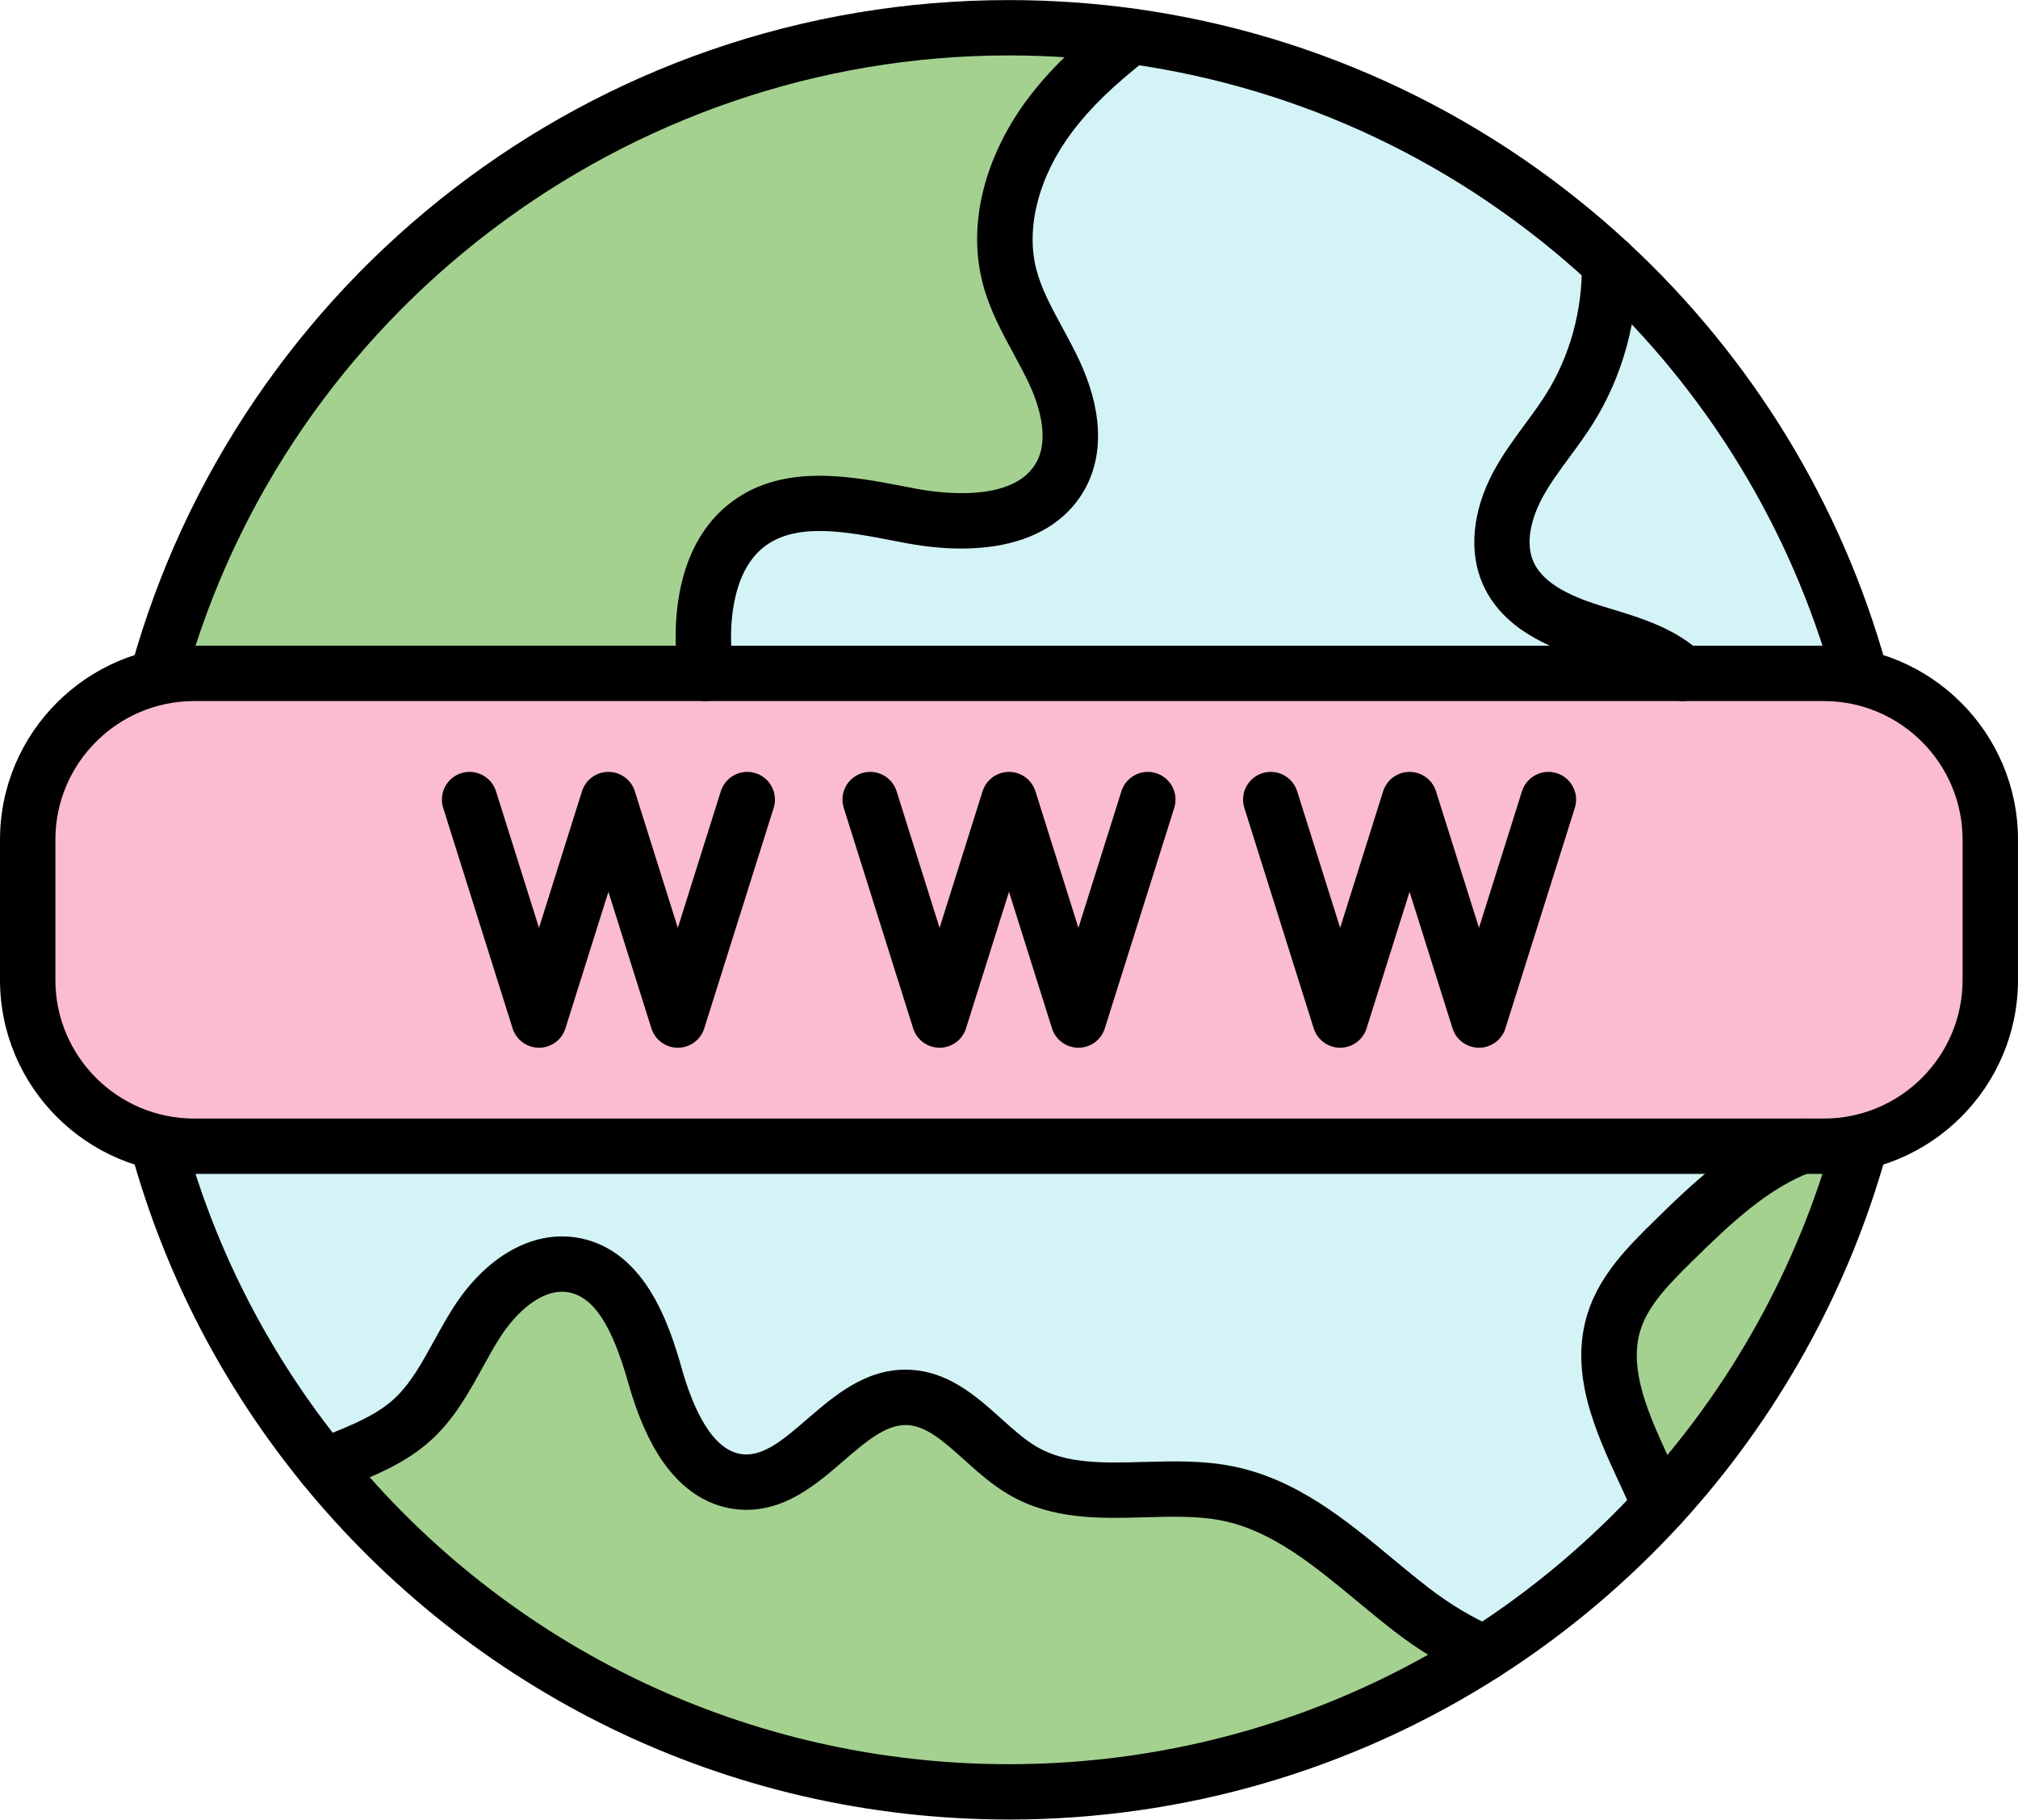
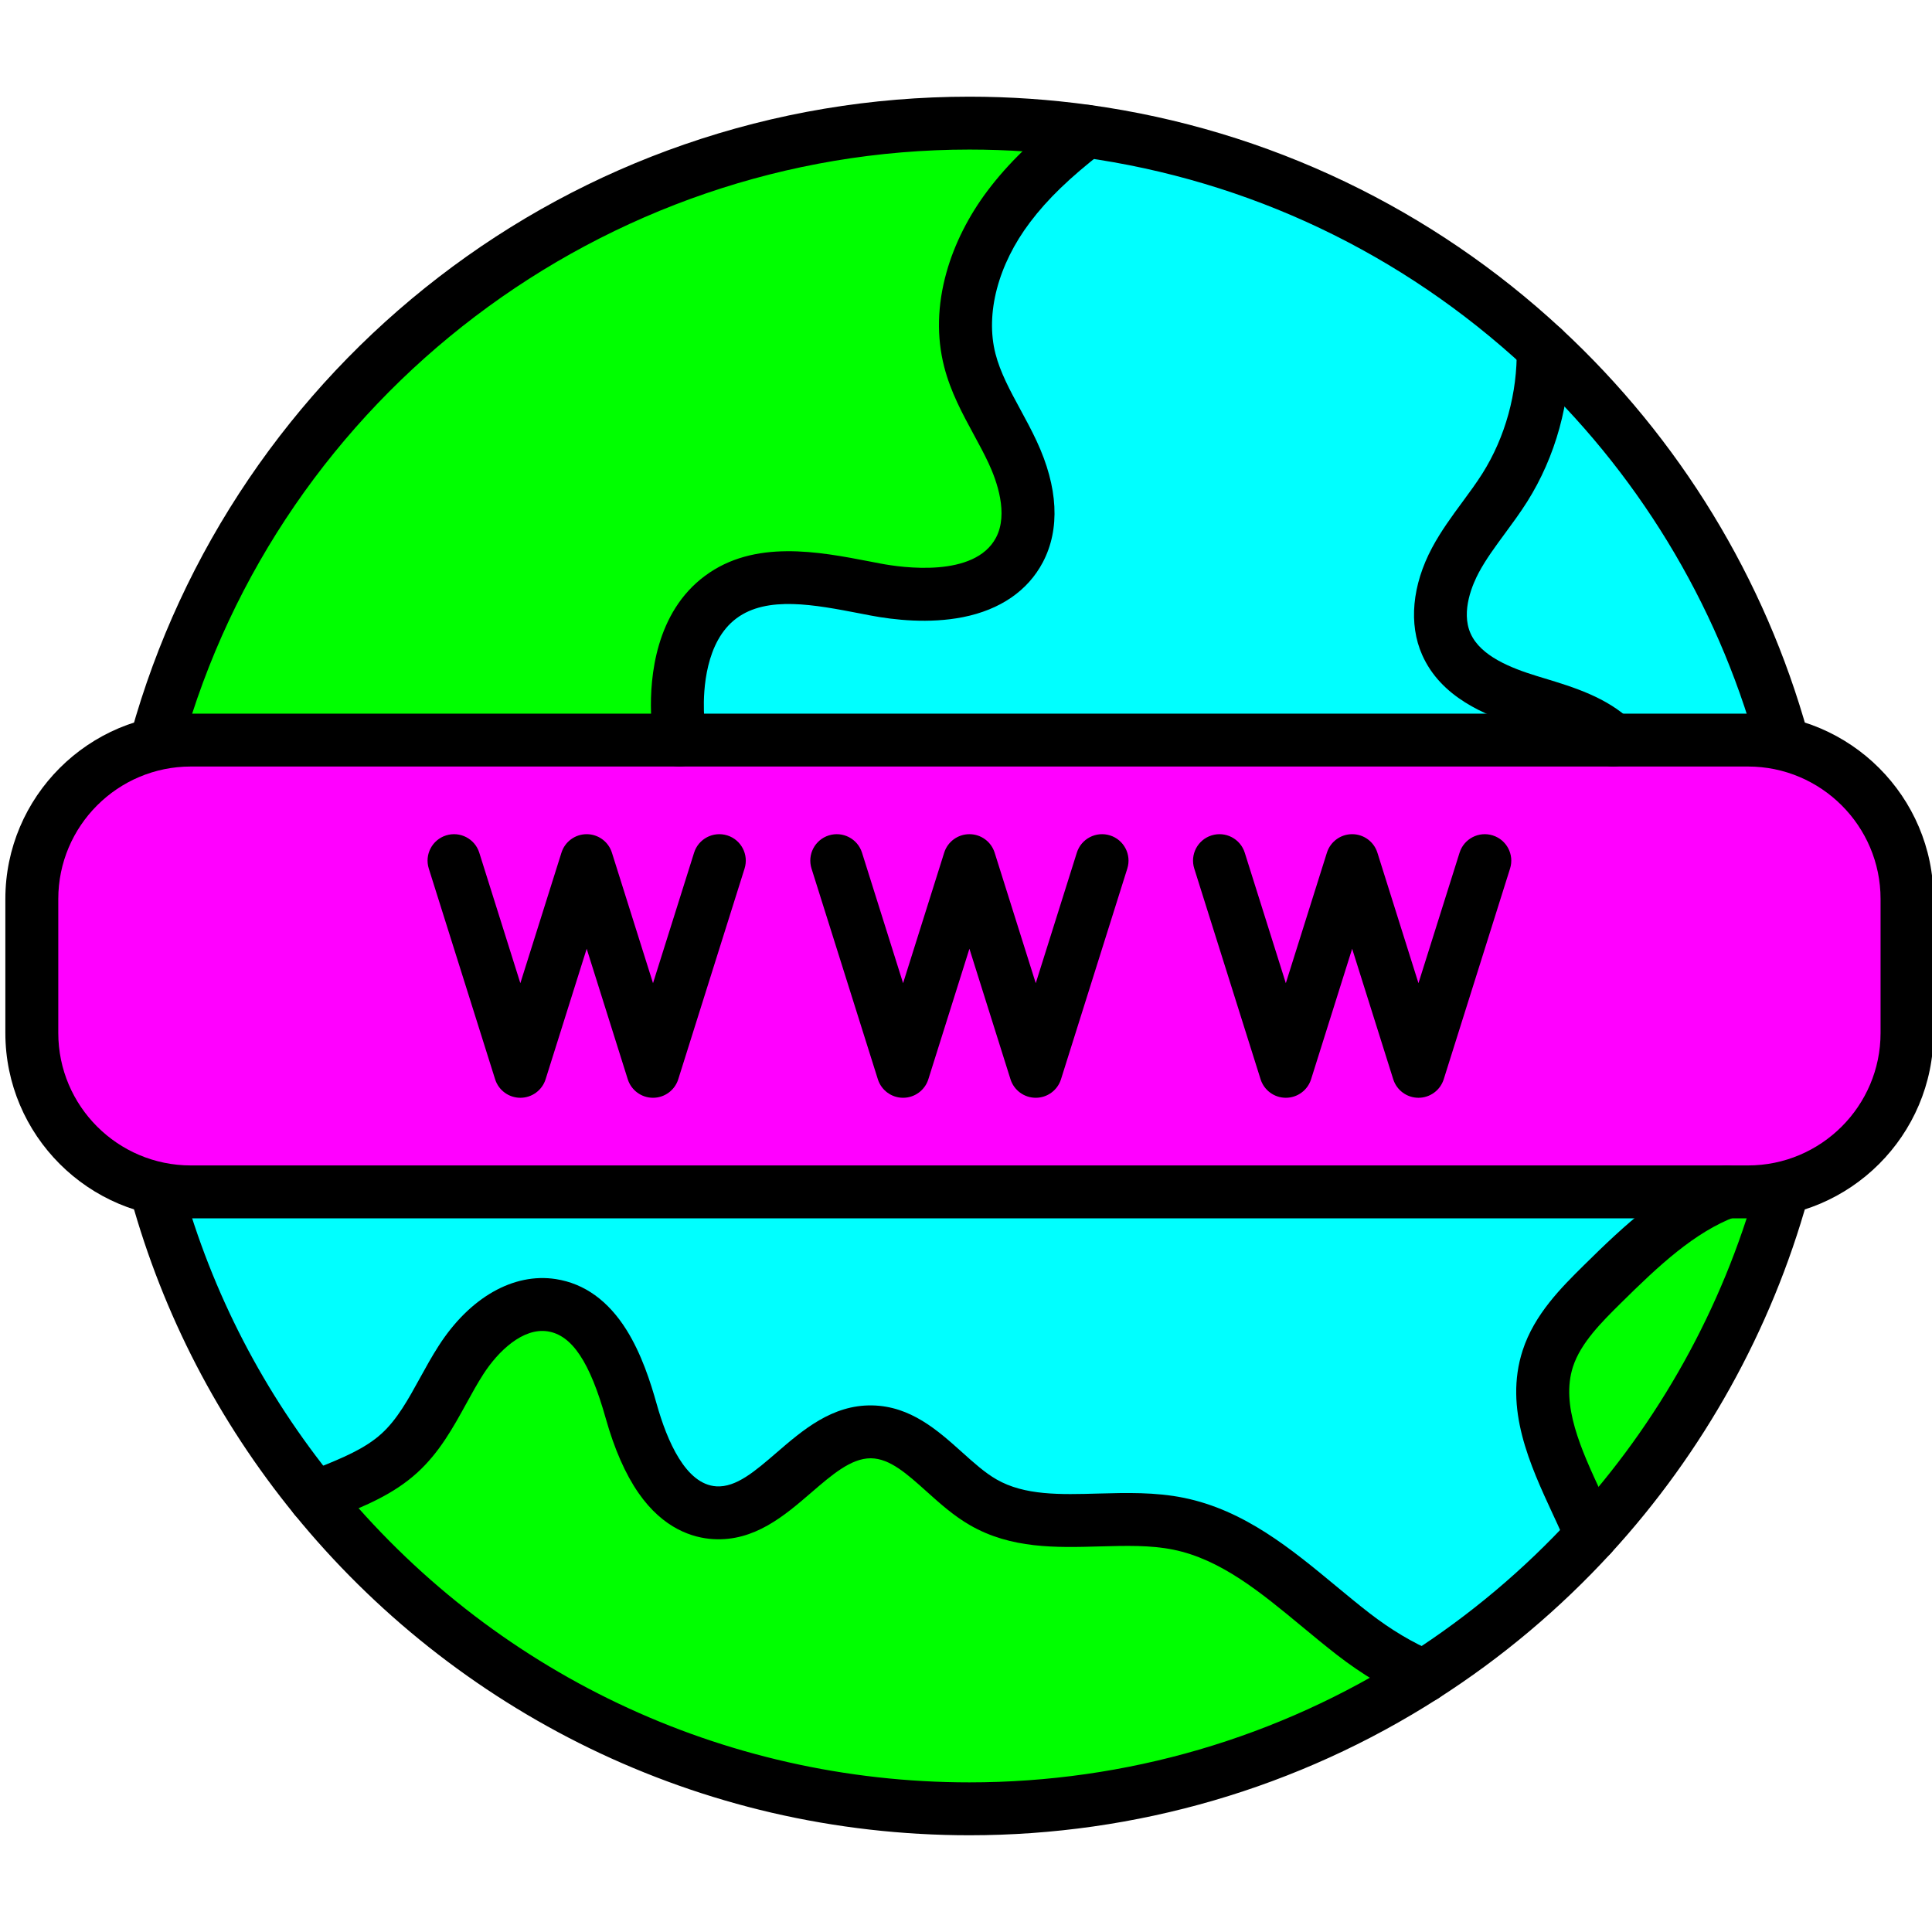
- <svg xmlns="http://www.w3.org/2000/svg" zoomAndPan="magnify" preserveAspectRatio="xMidYMid meet" version="1.0" viewBox="42.41 56.55 290.25 261.73">
+ <svg xmlns="http://www.w3.org/2000/svg" width="500" zoomAndPan="magnify" viewBox="0 0 375 375" height="500" preserveAspectRatio="xMidYMid meet" version="1.0">
  <defs>
-     <clipPath id="a413c2d8a2">
-       <path d="M 61 217.316 L 314 217.316 L 314 318.289 L 61 318.289 Z M 61 217.316 " clip-rule="nonzero" />
+     <clipPath id="dd8c13b2f9">
+       <path d="M 25.012 226.031 L 351.316 226.031 L 351.316 356.223 L 25.012 356.223 Z M 25.012 226.031 " clip-rule="nonzero" />
    </clipPath>
-     <clipPath id="4b459033ea">
-       <path d="M 61 56.555 L 314 56.555 L 314 158 L 61 158 Z M 61 56.555 " clip-rule="nonzero" />
+     <clipPath id="f17c3d40d7">
+       <path d="M 25 18.75 L 352 18.75 L 352 149 L 25 149 Z M 25 18.75 " clip-rule="nonzero" />
    </clipPath>
-     <clipPath id="15ee807486">
-       <path d="M 42.41 149 L 332.66 149 L 332.66 226 L 42.41 226 Z M 42.41 149 " clip-rule="nonzero" />
+     <clipPath id="26a9cb3a02">
+       <path d="M 1.039 138 L 375 138 L 375 237 L 1.039 237 Z M 1.039 138 " clip-rule="nonzero" />
    </clipPath>
  </defs>
-   <path fill="#fbbccf" d="M 143.902 153.418 L 304.73 153.418 C 306.551 153.418 308.324 153.621 310.027 154.008 C 320.703 156.414 328.676 165.949 328.676 177.344 L 328.676 197.508 C 328.676 208.898 320.715 218.426 310.051 220.844 C 308.34 221.23 306.559 221.434 304.73 221.434 L 70.336 221.434 C 68.508 221.434 66.723 221.23 65.012 220.844 C 54.352 218.422 46.395 208.895 46.395 197.508 L 46.395 177.344 C 46.395 165.949 54.359 156.418 65.035 154.008 C 66.742 153.621 68.516 153.418 70.336 153.418 L 143.902 153.418 " fill-opacity="1" fill-rule="nonzero" />
-   <path fill="#d4f3f6" d="M 284.445 153.418 L 143.902 153.418 C 143.766 152.055 143.625 150.453 143.586 149.133 C 143.391 142.742 144.961 135.699 150.102 131.891 C 156.551 127.102 165.531 129.266 173.422 130.758 C 181.312 132.258 191.305 131.906 195.059 124.805 C 197.438 120.293 196.199 114.707 194.039 110.078 C 191.883 105.453 188.855 101.176 187.594 96.23 C 185.551 88.246 188.512 79.645 193.477 73.07 C 196.656 68.863 200.984 65.035 205.172 61.758 C 231.535 65.422 255.309 77.168 273.906 94.418 C 290.875 110.16 303.527 130.484 309.898 153.418 C 309.898 153.418 309.961 153.684 310.027 154.008 C 308.324 153.621 306.551 153.418 304.73 153.418 L 284.445 153.418 " fill-opacity="1" fill-rule="nonzero" />
-   <path fill="#a4d18f" d="M 310.051 220.844 C 309.969 221.168 309.898 221.434 309.898 221.434 C 304.477 240.953 294.504 258.578 281.195 273.098 C 280.734 272.047 280.133 270.809 279.68 269.812 C 276.277 262.406 272.094 254.289 274.598 246.539 C 276.035 242.105 279.461 238.648 282.777 235.367 C 288.27 229.934 294.449 224.191 301.516 221.434 L 304.73 221.434 C 306.559 221.434 308.34 221.23 310.051 220.844 " fill-opacity="1" fill-rule="nonzero" />
-   <path fill="#d4f3f6" d="M 70.336 221.434 L 301.516 221.434 C 294.449 224.191 288.27 229.934 282.777 235.367 C 279.461 238.648 276.035 242.105 274.598 246.539 C 272.094 254.289 276.277 262.406 279.68 269.812 C 280.133 270.809 280.734 272.047 281.195 273.098 C 281.18 273.113 281.168 273.133 281.152 273.148 C 273.719 281.25 265.25 288.379 255.949 294.336 C 255.926 294.352 255.902 294.363 255.879 294.379 C 252.168 292.789 248.406 290.398 245.305 287.988 C 237.031 281.574 229.285 273.492 219.027 271.398 C 209.262 269.402 198.254 273.148 189.621 268.172 C 183.766 264.797 179.562 257.672 172.809 257.562 C 163.715 257.41 158.281 270.277 149.207 269.738 C 142.156 269.312 138.543 261.266 136.629 254.473 C 134.719 247.684 131.641 239.578 124.66 238.496 C 119.094 237.633 114.047 242.004 111 246.742 C 107.953 251.477 105.891 256.984 101.719 260.773 C 98.273 263.906 93.324 265.598 88.941 267.387 C 78.09 254.047 69.898 238.461 65.172 221.434 C 65.172 221.434 65.113 221.223 65.012 220.844 C 66.723 221.23 68.508 221.434 70.336 221.434 " fill-opacity="1" fill-rule="nonzero" />
-   <path fill="#a4d18f" d="M 245.305 287.988 C 248.406 290.398 252.168 292.789 255.879 294.379 C 236.148 306.992 212.695 314.309 187.535 314.309 C 147.777 314.309 112.281 296.051 89 267.465 C 88.98 267.438 88.957 267.414 88.941 267.387 C 93.324 265.598 98.273 263.906 101.719 260.773 C 105.891 256.984 107.953 251.477 111 246.742 C 114.047 242.004 119.094 237.633 124.66 238.496 C 131.641 239.578 134.719 247.684 136.629 254.473 C 138.543 261.266 142.156 269.312 149.207 269.738 C 158.281 270.277 163.715 257.41 172.809 257.562 C 179.562 257.672 183.766 264.797 189.621 268.172 C 198.254 273.148 209.262 269.402 219.027 271.398 C 229.285 273.492 237.031 281.574 245.305 287.988 " fill-opacity="1" fill-rule="nonzero" />
-   <path fill="#a4d18f" d="M 205.133 61.754 C 205.145 61.754 205.16 61.758 205.172 61.758 C 200.984 65.035 196.656 68.863 193.477 73.07 C 188.512 79.645 185.551 88.246 187.594 96.23 C 188.855 101.176 191.883 105.453 194.039 110.078 C 196.199 114.707 197.438 120.293 195.059 124.805 C 191.305 131.906 181.312 132.258 173.422 130.758 C 165.531 129.266 156.551 127.102 150.102 131.891 C 144.961 135.699 143.391 142.742 143.586 149.133 C 143.625 150.453 143.766 152.055 143.902 153.418 L 70.336 153.418 C 68.516 153.418 66.742 153.621 65.035 154.008 C 65.117 153.645 65.172 153.418 65.172 153.418 C 80.047 99.855 129.195 60.543 187.535 60.543 C 193.504 60.543 199.379 60.957 205.133 61.754 " fill-opacity="1" fill-rule="nonzero" />
-   <path fill="#000000" d="M 143.883 157.398 C 141.859 157.398 140.129 155.871 139.922 153.816 C 139.746 152.078 139.648 150.629 139.605 149.254 C 139.441 143.941 140.281 134.211 147.727 128.691 C 155.156 123.176 164.832 125.047 172.605 126.547 C 173.129 126.648 173.648 126.746 174.16 126.848 C 177.426 127.469 188.324 129.016 191.535 122.945 C 193.434 119.352 191.656 114.395 190.43 111.762 C 189.762 110.332 189 108.93 188.195 107.441 C 186.477 104.273 184.699 100.996 183.73 97.215 C 182.586 92.734 182.699 87.969 184.066 83.055 C 185.262 78.766 187.418 74.484 190.301 70.672 C 193.363 66.613 197.184 62.898 202.684 58.629 C 204.422 57.281 206.926 57.598 208.273 59.332 C 209.625 61.07 209.309 63.57 207.57 64.918 C 202.648 68.738 199.285 71.988 196.66 75.469 C 191.855 81.824 189.91 89.215 191.453 95.246 C 192.172 98.07 193.645 100.781 195.199 103.648 C 196.027 105.172 196.883 106.75 197.652 108.398 C 200.895 115.352 201.215 121.668 198.582 126.664 C 196.316 130.945 192.164 133.797 186.57 134.91 C 181.48 135.926 176.207 135.34 172.676 134.668 C 172.152 134.57 171.625 134.469 171.09 134.363 C 164.211 133.035 157.09 131.66 152.477 135.086 C 147.77 138.574 147.477 145.984 147.566 149.012 C 147.605 150.195 147.695 151.469 147.852 153.02 C 148.07 155.207 146.473 157.16 144.285 157.379 C 144.148 157.395 144.016 157.398 143.883 157.398 " fill-opacity="1" fill-rule="nonzero" />
-   <path fill="#000000" d="M 284.445 157.398 C 283.457 157.398 282.469 157.035 281.695 156.301 C 279.316 154.031 275.641 152.918 271.746 151.734 C 271.348 151.613 270.945 151.492 270.551 151.367 C 265.113 149.691 258.512 146.949 255.691 140.605 C 253.629 135.969 254.176 130.078 257.191 124.445 C 258.539 121.93 260.176 119.711 261.754 117.566 C 262.832 116.102 263.848 114.723 264.75 113.289 C 268.207 107.812 270.043 101.137 269.918 94.496 C 269.879 92.297 271.629 90.48 273.828 90.441 C 276.035 90.406 277.844 92.152 277.887 94.348 C 278.039 102.523 275.77 110.758 271.492 117.535 C 270.438 119.211 269.285 120.773 268.172 122.285 C 266.691 124.297 265.293 126.191 264.215 128.203 C 263.34 129.832 261.469 133.996 262.977 137.371 C 264.492 140.789 269.074 142.582 272.898 143.762 C 273.285 143.879 273.672 143.996 274.062 144.117 C 278.461 145.453 283.449 146.965 287.195 150.539 C 288.789 152.055 288.848 154.578 287.328 156.168 C 286.547 156.988 285.496 157.398 284.445 157.398 " fill-opacity="1" fill-rule="nonzero" />
-   <g clip-path="url(#a413c2d8a2)">
-     <path fill="#000000" d="M 187.535 318.289 C 177.473 318.289 167.449 317.145 157.734 314.887 C 148.293 312.691 139.078 309.426 130.348 305.188 C 121.777 301.023 113.637 295.902 106.152 289.961 C 98.715 284.059 91.906 277.336 85.91 269.977 C 74.438 255.891 66.168 239.914 61.332 222.5 C 60.746 220.379 61.984 218.188 64.105 217.598 C 66.227 217.012 68.422 218.25 69.012 220.371 C 73.551 236.723 81.316 251.719 92.09 264.949 C 115.578 293.789 150.367 310.328 187.535 310.328 C 211.121 310.328 234.035 303.641 253.801 290.984 C 262.781 285.234 270.996 278.324 278.215 270.457 C 291.289 256.211 300.914 238.891 306.059 220.371 C 306.645 218.25 308.84 217.012 310.961 217.598 C 313.082 218.188 314.324 220.379 313.734 222.5 C 308.258 242.227 298.004 260.668 284.09 275.84 C 276.402 284.215 267.656 291.566 258.098 297.688 C 237.047 311.164 212.648 318.289 187.535 318.289 " fill-opacity="1" fill-rule="nonzero" />
+   <path fill="#ff00ff" d="M 131.902 143.648 L 339.281 143.648 C 341.625 143.648 343.91 143.91 346.105 144.406 C 359.875 147.508 370.152 159.805 370.152 174.496 L 370.152 200.496 C 370.152 215.176 359.887 227.465 346.137 230.578 C 343.934 231.078 341.637 231.344 339.281 231.344 L 37.047 231.344 C 34.691 231.344 32.391 231.078 30.184 230.578 C 16.438 227.461 6.176 215.176 6.176 200.496 L 6.176 174.496 C 6.176 159.805 16.449 147.512 30.215 144.406 C 32.414 143.91 34.699 143.648 37.047 143.648 L 131.902 143.648 " fill-opacity="1" fill-rule="nonzero" />
+   <path fill="#00ffff" d="M 313.121 143.648 L 131.902 143.648 C 131.73 141.891 131.551 139.824 131.496 138.121 C 131.246 129.883 133.27 120.797 139.898 115.887 C 148.211 109.715 159.793 112.504 169.965 114.43 C 180.145 116.363 193.023 115.91 197.863 106.754 C 200.934 100.934 199.336 93.734 196.551 87.77 C 193.77 81.805 189.867 76.289 188.238 69.91 C 185.605 59.617 189.422 48.527 195.828 40.051 C 199.926 34.629 205.504 29.691 210.906 25.465 C 244.898 30.188 275.555 45.336 299.531 67.578 C 321.41 87.871 337.727 114.078 345.938 143.648 C 345.938 143.648 346.023 143.988 346.105 144.406 C 343.91 143.91 341.625 143.648 339.281 143.648 L 313.121 143.648 " fill-opacity="1" fill-rule="nonzero" />
+   <path fill="#00ff00" d="M 346.137 230.578 C 346.031 231 345.938 231.344 345.938 231.344 C 338.949 256.508 326.094 279.234 308.93 297.957 C 308.336 296.598 307.562 295 306.973 293.715 C 302.59 284.172 297.195 273.707 300.426 263.711 C 302.277 257.992 306.695 253.535 310.969 249.309 C 318.055 242.301 326.023 234.895 335.133 231.344 L 339.281 231.344 C 341.637 231.344 343.934 231.078 346.137 230.578 " fill-opacity="1" fill-rule="nonzero" />
+   <path fill="#00ffff" d="M 37.047 231.344 L 335.133 231.344 C 326.023 234.895 318.055 242.301 310.969 249.309 C 306.695 253.535 302.277 257.992 300.426 263.711 C 297.195 273.707 302.59 284.172 306.973 293.715 C 307.562 295 308.336 296.598 308.93 297.957 C 308.914 297.977 308.895 298 308.875 298.02 C 299.293 308.465 288.371 317.66 276.379 325.336 C 276.352 325.355 276.316 325.375 276.289 325.395 C 271.504 323.34 266.652 320.262 262.652 317.156 C 251.984 308.883 241.996 298.465 228.773 295.762 C 216.18 293.191 201.988 298.02 190.855 291.602 C 183.305 287.254 177.887 278.066 169.176 277.922 C 157.453 277.73 150.449 294.316 138.746 293.621 C 129.656 293.074 124.996 282.699 122.527 273.941 C 120.066 265.188 116.094 254.738 107.094 253.34 C 99.918 252.23 93.41 257.863 89.48 263.973 C 85.551 270.078 82.891 277.18 77.516 282.062 C 73.07 286.102 66.688 288.281 61.035 290.594 C 47.047 273.391 36.48 253.293 30.391 231.344 C 30.391 231.344 30.312 231.066 30.184 230.578 C 32.391 231.078 34.691 231.344 37.047 231.344 " fill-opacity="1" fill-rule="nonzero" />
+   <path fill="#00ff00" d="M 262.652 317.156 C 266.652 320.262 271.504 323.34 276.289 325.395 C 250.848 341.66 220.609 351.09 188.164 351.09 C 136.898 351.09 91.133 327.547 61.113 290.691 C 61.086 290.66 61.059 290.625 61.035 290.594 C 66.688 288.281 73.07 286.102 77.516 282.062 C 82.891 277.18 85.551 270.078 89.48 263.973 C 93.41 257.863 99.918 252.23 107.094 253.34 C 116.094 254.738 120.066 265.188 122.527 273.941 C 124.996 282.699 129.656 293.074 138.746 293.621 C 150.449 294.316 157.453 277.73 169.176 277.922 C 177.887 278.066 183.305 287.254 190.855 291.602 C 201.988 298.02 216.18 293.191 228.773 295.762 C 241.996 298.465 251.984 308.883 262.652 317.156 " fill-opacity="1" fill-rule="nonzero" />
+   <path fill="#00ff00" d="M 210.855 25.461 C 210.871 25.461 210.891 25.465 210.906 25.465 C 205.504 29.691 199.926 34.629 195.828 40.051 C 189.422 48.527 185.605 59.617 188.238 69.91 C 189.867 76.289 193.77 81.805 196.551 87.77 C 199.336 93.734 200.934 100.934 197.863 106.754 C 193.023 115.91 180.145 116.363 169.965 114.43 C 159.793 112.504 148.211 109.715 139.898 115.887 C 133.27 120.797 131.246 129.883 131.496 138.121 C 131.551 139.824 131.73 141.891 131.902 143.648 L 37.047 143.648 C 34.699 143.648 32.414 143.91 30.215 144.406 C 30.32 143.941 30.391 143.648 30.391 143.648 C 49.57 74.586 112.941 23.898 188.164 23.898 C 195.859 23.898 203.438 24.434 210.855 25.461 " fill-opacity="1" fill-rule="nonzero" />
+   <path fill="#000000" d="M 131.879 148.781 C 129.273 148.781 127.039 146.809 126.773 144.16 C 126.547 141.918 126.418 140.051 126.363 138.277 C 126.152 131.43 127.238 118.883 136.84 111.77 C 146.418 104.656 158.891 107.066 168.914 109 C 169.59 109.129 170.258 109.258 170.922 109.387 C 175.133 110.188 189.184 112.184 193.324 104.355 C 195.77 99.719 193.48 93.332 191.895 89.938 C 191.039 88.094 190.055 86.285 189.016 84.367 C 186.801 80.281 184.508 76.055 183.262 71.18 C 181.781 65.402 181.93 59.262 183.695 52.922 C 185.234 47.395 188.012 41.875 191.73 36.957 C 195.684 31.723 200.605 26.934 207.699 21.43 C 209.938 19.691 213.168 20.098 214.906 22.34 C 216.645 24.578 216.238 27.801 214 29.539 C 207.652 34.465 203.312 38.656 199.93 43.145 C 193.734 51.336 191.227 60.867 193.215 68.641 C 194.145 72.281 196.039 75.777 198.047 79.477 C 199.113 81.441 200.219 83.477 201.207 85.602 C 205.391 94.566 205.805 102.711 202.406 109.148 C 199.488 114.672 194.133 118.348 186.922 119.785 C 180.355 121.09 173.555 120.336 169.008 119.473 C 168.332 119.344 167.648 119.211 166.961 119.078 C 158.09 117.367 148.91 115.594 142.961 120.008 C 136.891 124.508 136.512 134.062 136.629 137.965 C 136.68 139.488 136.793 141.133 136.996 143.137 C 137.277 145.957 135.219 148.473 132.398 148.754 C 132.223 148.773 132.051 148.781 131.879 148.781 " fill-opacity="1" fill-rule="nonzero" />
+   <path fill="#000000" d="M 313.121 148.781 C 311.848 148.781 310.57 148.309 309.574 147.359 C 306.512 144.438 301.77 143 296.746 141.477 C 296.23 141.316 295.715 141.16 295.203 141.004 C 288.195 138.84 279.684 135.309 276.047 127.125 C 273.387 121.148 274.09 113.555 277.98 106.289 C 279.719 103.047 281.828 100.188 283.863 97.422 C 285.254 95.531 286.566 93.754 287.73 91.91 C 292.188 84.844 294.551 76.238 294.391 67.676 C 294.34 64.844 296.598 62.5 299.434 62.449 C 302.277 62.402 304.613 64.652 304.664 67.484 C 304.859 78.027 301.934 88.645 296.422 97.383 C 295.059 99.539 293.574 101.555 292.137 103.508 C 290.23 106.098 288.426 108.543 287.035 111.137 C 285.91 113.238 283.496 118.605 285.438 122.957 C 287.395 127.363 293.305 129.672 298.234 131.195 C 298.73 131.348 299.23 131.5 299.734 131.652 C 305.406 133.375 311.836 135.328 316.668 139.934 C 318.719 141.891 318.797 145.141 316.836 147.191 C 315.828 148.246 314.477 148.781 313.121 148.781 " fill-opacity="1" fill-rule="nonzero" />
+   <g clip-path="url(#dd8c13b2f9)">
+     <path fill="#000000" d="M 188.164 356.223 C 175.191 356.223 162.266 354.746 149.742 351.836 C 137.562 349.004 125.684 344.793 114.426 339.328 C 103.375 333.961 92.879 327.355 83.227 319.695 C 73.641 312.09 64.859 303.418 57.133 293.93 C 42.336 275.766 31.676 255.172 25.438 232.715 C 24.68 229.984 26.281 227.156 29.016 226.398 C 31.75 225.637 34.578 227.238 35.34 229.969 C 41.191 251.051 51.207 270.391 65.098 287.449 C 95.387 324.633 140.238 345.957 188.164 345.957 C 218.578 345.957 248.121 337.332 273.605 321.016 C 285.188 313.602 295.777 304.695 305.09 294.551 C 321.945 276.18 334.359 253.852 340.988 229.969 C 341.746 227.238 344.578 225.641 347.312 226.398 C 350.047 227.156 351.648 229.984 350.891 232.715 C 343.824 258.148 330.605 281.93 312.66 301.488 C 302.75 312.285 291.477 321.766 279.148 329.66 C 252.008 347.039 220.543 356.223 188.164 356.223 " fill-opacity="1" fill-rule="nonzero" />
  </g>
-   <g clip-path="url(#4b459033ea)">
-     <path fill="#000000" d="M 65.172 157.402 C 64.82 157.402 64.461 157.355 64.105 157.254 C 61.984 156.668 60.746 154.473 61.332 152.355 C 65.121 138.715 71.086 125.836 79.066 114.078 C 86.922 102.5 96.527 92.293 107.621 83.742 C 118.832 75.102 131.27 68.379 144.59 63.762 C 158.367 58.984 172.816 56.562 187.535 56.562 C 193.598 56.562 199.703 56.98 205.68 57.809 C 219.051 59.664 232 63.562 244.16 69.398 C 256.02 75.086 266.938 82.527 276.617 91.5 C 294.434 108.031 307.27 129.074 313.734 152.355 C 314.324 154.473 313.082 156.668 310.961 157.254 C 308.84 157.844 306.645 156.602 306.059 154.484 C 299.988 132.625 287.934 112.863 271.195 97.336 C 252.617 80.102 229.582 69.16 204.586 65.695 C 198.969 64.918 193.234 64.523 187.535 64.523 C 132.457 64.523 83.719 101.516 69.012 154.484 C 68.52 156.246 66.918 157.402 65.172 157.402 " fill-opacity="1" fill-rule="nonzero" />
+   <g clip-path="url(#f17c3d40d7)">
+     <path fill="#000000" d="M 30.391 148.781 C 29.938 148.781 29.473 148.723 29.016 148.594 C 26.281 147.836 24.68 145.008 25.438 142.273 C 30.324 124.688 38.016 108.082 48.301 92.922 C 58.434 77.996 70.82 64.836 85.121 53.812 C 99.578 42.672 115.617 34.004 132.789 28.051 C 150.559 21.891 169.188 18.766 188.164 18.766 C 195.984 18.766 203.855 19.309 211.559 20.375 C 228.805 22.766 245.496 27.793 261.176 35.312 C 276.469 42.652 290.551 52.242 303.027 63.816 C 326 85.129 342.555 112.258 350.891 142.273 C 351.648 145.008 350.047 147.836 347.312 148.594 C 344.578 149.352 341.746 147.754 340.988 145.02 C 333.164 116.836 317.617 91.355 296.035 71.34 C 272.082 49.117 242.379 35.008 210.148 30.543 C 202.91 29.539 195.512 29.031 188.164 29.031 C 117.148 29.031 54.305 76.727 35.34 145.02 C 34.707 147.293 32.641 148.781 30.391 148.781 " fill-opacity="1" fill-rule="nonzero" />
  </g>
-   <path fill="#000000" d="M 255.949 298.316 C 255.434 298.316 254.914 298.219 254.414 298.008 C 250.543 296.395 246.656 294.082 242.859 291.133 C 241.098 289.77 239.355 288.324 237.668 286.93 C 231.352 281.699 225.387 276.758 218.23 275.297 C 214.801 274.598 211.078 274.699 207.141 274.809 C 200.586 274.992 193.812 275.18 187.629 271.617 C 185.16 270.199 183.086 268.332 181.082 266.531 C 178.125 263.879 175.574 261.586 172.738 261.539 C 172.711 261.539 172.684 261.539 172.656 261.539 C 169.711 261.539 166.805 264.047 163.73 266.699 C 159.723 270.16 155.176 274.078 148.969 273.711 C 145.91 273.527 141.477 272.172 137.723 266.766 C 135.75 263.926 134.09 260.152 132.797 255.555 C 130.402 247.047 127.707 243 124.051 242.43 C 120.336 241.855 116.605 245.391 114.355 248.895 C 113.465 250.277 112.656 251.746 111.801 253.301 C 109.805 256.926 107.742 260.68 104.402 263.719 C 100.809 266.984 96.52 268.715 92.375 270.387 C 91.758 270.637 91.141 270.887 90.527 271.141 C 88.496 271.984 86.164 271.02 85.32 268.988 C 84.48 266.957 85.445 264.629 87.477 263.785 C 88.113 263.523 88.75 263.266 89.391 263.008 C 93.047 261.531 96.5 260.133 99.039 257.828 C 101.398 255.684 103.059 252.664 104.816 249.465 C 105.699 247.859 106.613 246.199 107.652 244.586 C 112.32 237.324 118.91 233.574 125.273 234.562 C 129.578 235.23 133.16 237.812 135.926 242.234 C 138.184 245.852 139.539 250.098 140.465 253.398 C 142.012 258.883 144.824 265.484 149.445 265.762 C 152.422 265.941 155.25 263.496 158.523 260.672 C 162.434 257.305 166.867 253.477 172.871 253.578 C 178.684 253.676 182.785 257.359 186.406 260.609 C 188.184 262.207 189.863 263.715 191.609 264.719 C 195.84 267.16 201.223 267.008 206.918 266.852 C 211.137 266.734 215.496 266.613 219.824 267.496 C 228.938 269.359 235.957 275.172 242.75 280.797 C 244.391 282.156 246.082 283.559 247.746 284.844 C 250.941 287.324 254.312 289.336 257.484 290.664 C 259.516 291.512 260.473 293.844 259.625 295.871 C 258.988 297.395 257.504 298.316 255.949 298.316 " fill-opacity="1" fill-rule="nonzero" />
-   <path fill="#000000" d="M 281.152 277.129 C 279.598 277.129 278.125 276.215 277.48 274.699 C 277.051 273.68 276.582 272.625 276.055 271.461 C 275.84 270.992 275.617 270.512 275.391 270.031 C 271.922 262.535 267.988 254.047 270.809 245.316 C 272.574 239.859 276.676 235.801 279.973 232.539 C 286.199 226.379 292.418 220.613 300.062 217.711 C 302.121 216.934 304.422 217.965 305.203 220.023 C 305.984 222.078 304.949 224.375 302.891 225.156 C 296.695 227.504 291.383 232.453 285.578 238.195 C 282.758 240.988 279.559 244.152 278.391 247.766 C 276.527 253.527 279.625 260.215 282.621 266.684 C 282.852 267.176 283.074 267.664 283.301 268.148 C 283.863 269.387 284.359 270.512 284.82 271.594 C 285.676 273.617 284.727 275.953 282.703 276.812 C 282.195 277.023 281.668 277.129 281.152 277.129 " fill-opacity="1" fill-rule="nonzero" />
-   <path fill="#000000" d="M 197.52 207.266 C 195.777 207.266 194.238 206.137 193.719 204.48 L 187.535 184.836 L 181.352 204.48 C 180.828 206.137 179.289 207.266 177.551 207.266 C 175.809 207.266 174.273 206.137 173.75 204.48 L 163.766 172.762 C 163.105 170.664 164.273 168.43 166.371 167.77 C 168.469 167.109 170.707 168.277 171.367 170.371 L 177.551 190.02 L 183.734 170.371 C 184.254 168.715 185.793 167.586 187.535 167.586 C 189.273 167.586 190.812 168.715 191.336 170.371 L 197.52 190.02 L 203.703 170.371 C 204.363 168.277 206.598 167.109 208.699 167.77 C 210.797 168.43 211.961 170.664 211.301 172.762 L 201.316 204.48 C 200.797 206.137 199.258 207.266 197.52 207.266 " fill-opacity="1" fill-rule="nonzero" />
-   <path fill="#000000" d="M 139.902 207.266 C 138.164 207.266 136.625 206.137 136.102 204.48 L 129.918 184.836 L 123.734 204.48 C 123.215 206.137 121.676 207.266 119.934 207.266 C 118.195 207.266 116.656 206.137 116.137 204.48 L 106.152 172.762 C 105.492 170.664 106.656 168.43 108.754 167.77 C 110.855 167.109 113.09 168.277 113.75 170.371 L 119.934 190.02 L 126.117 170.371 C 126.641 168.715 128.18 167.586 129.918 167.586 C 131.66 167.586 133.199 168.715 133.719 170.371 L 139.902 190.02 L 146.086 170.371 C 146.746 168.277 148.984 167.109 151.082 167.77 C 153.18 168.43 154.348 170.664 153.688 172.762 L 143.703 204.48 C 143.18 206.137 141.645 207.266 139.902 207.266 " fill-opacity="1" fill-rule="nonzero" />
-   <path fill="#000000" d="M 255.133 207.266 C 253.391 207.266 251.855 206.137 251.332 204.48 L 245.148 184.836 L 238.965 204.48 C 238.445 206.137 236.906 207.266 235.164 207.266 C 233.426 207.266 231.887 206.137 231.363 204.48 L 221.383 172.762 C 220.723 170.664 221.887 168.43 223.984 167.77 C 226.086 167.109 228.32 168.277 228.98 170.371 L 235.164 190.02 L 241.348 170.371 C 241.871 168.715 243.41 167.586 245.148 167.586 C 246.891 167.586 248.426 168.715 248.949 170.371 L 255.133 190.02 L 261.316 170.371 C 261.977 168.277 264.215 167.109 266.312 167.77 C 268.41 168.43 269.578 170.664 268.918 172.762 L 258.934 204.48 C 258.414 206.137 256.875 207.266 255.133 207.266 " fill-opacity="1" fill-rule="nonzero" />
-   <g clip-path="url(#15ee807486)">
-     <path fill="#000000" d="M 70.336 157.398 C 59.328 157.398 50.375 166.348 50.375 177.344 L 50.375 197.512 C 50.375 208.508 59.328 217.453 70.336 217.453 L 304.73 217.453 C 315.738 217.453 324.691 208.508 324.691 197.512 L 324.691 177.344 C 324.691 166.348 315.738 157.398 304.73 157.398 Z M 304.73 225.414 L 70.336 225.414 C 54.938 225.414 42.41 212.898 42.41 197.512 L 42.41 177.344 C 42.41 161.957 54.938 149.438 70.336 149.438 L 304.73 149.438 C 320.133 149.438 332.66 161.957 332.66 177.344 L 332.66 197.512 C 332.66 212.898 320.133 225.414 304.73 225.414 " fill-opacity="1" fill-rule="nonzero" />
+   <path fill="#000000" d="M 276.375 330.473 C 275.715 330.473 275.047 330.34 274.398 330.074 C 269.41 327.988 264.398 325.008 259.5 321.211 C 257.23 319.449 254.98 317.59 252.805 315.785 C 244.664 309.043 236.973 302.676 227.742 300.789 C 223.32 299.887 218.523 300.023 213.445 300.16 C 204.992 300.398 196.258 300.641 188.289 296.047 C 185.105 294.215 182.43 291.812 179.844 289.488 C 176.031 286.066 172.742 283.113 169.086 283.051 C 169.051 283.051 169.016 283.051 168.98 283.051 C 165.184 283.051 161.438 286.285 157.473 289.707 C 152.301 294.168 146.441 299.219 138.441 298.742 C 134.496 298.508 128.777 296.758 123.934 289.789 C 121.391 286.129 119.254 281.266 117.582 275.332 C 114.5 264.363 111.023 259.145 106.305 258.414 C 101.516 257.672 96.707 262.23 93.805 266.746 C 92.656 268.527 91.617 270.422 90.512 272.43 C 87.941 277.105 85.281 281.941 80.973 285.859 C 76.34 290.07 70.809 292.305 65.465 294.461 C 64.668 294.781 63.875 295.105 63.082 295.434 C 60.461 296.516 57.457 295.273 56.371 292.656 C 55.285 290.039 56.527 287.035 59.148 285.949 C 59.969 285.609 60.793 285.277 61.617 284.945 C 66.332 283.039 70.785 281.242 74.059 278.266 C 77.102 275.5 79.242 271.609 81.508 267.484 C 82.648 265.414 83.824 263.273 85.164 261.195 C 91.184 251.832 99.68 246.996 107.883 248.27 C 113.434 249.133 118.055 252.461 121.621 258.164 C 124.531 262.824 126.277 268.301 127.473 272.555 C 129.465 279.629 133.094 288.141 139.055 288.496 C 142.891 288.727 146.535 285.578 150.758 281.934 C 155.797 277.59 161.516 272.656 169.258 272.789 C 176.754 272.914 182.043 277.664 186.711 281.852 C 189.004 283.914 191.168 285.859 193.422 287.152 C 198.871 290.297 205.812 290.105 213.16 289.898 C 218.598 289.75 224.219 289.594 229.797 290.73 C 241.547 293.133 250.602 300.629 259.359 307.883 C 261.473 309.633 263.656 311.441 265.801 313.102 C 269.922 316.297 274.266 318.891 278.359 320.602 C 280.977 321.695 282.211 324.699 281.117 327.316 C 280.297 329.285 278.387 330.473 276.375 330.473 " fill-opacity="1" fill-rule="nonzero" />
+   <path fill="#000000" d="M 308.875 303.148 C 306.871 303.148 304.973 301.977 304.141 300.016 C 303.586 298.707 302.984 297.344 302.305 295.844 C 302.023 295.242 301.738 294.621 301.449 294 C 296.973 284.34 291.898 273.391 295.539 262.133 C 297.812 255.102 303.105 249.867 307.355 245.66 C 315.383 237.719 323.402 230.281 333.262 226.543 C 335.914 225.539 338.879 226.871 339.887 229.523 C 340.891 232.172 339.559 235.137 336.906 236.141 C 328.918 239.172 322.07 245.547 314.586 252.953 C 310.945 256.555 306.82 260.637 305.312 265.289 C 302.91 272.723 306.91 281.348 310.77 289.684 C 311.066 290.32 311.355 290.949 311.645 291.574 C 312.371 293.172 313.012 294.621 313.605 296.016 C 314.711 298.625 313.484 301.637 310.875 302.742 C 310.219 303.02 309.543 303.148 308.875 303.148 " fill-opacity="1" fill-rule="nonzero" />
+   <path fill="#000000" d="M 201.039 213.078 C 198.793 213.078 196.809 211.621 196.137 209.484 L 188.164 184.152 L 180.191 209.484 C 179.516 211.621 177.535 213.078 175.289 213.078 C 173.047 213.078 171.062 211.621 170.391 209.484 L 157.516 168.586 C 156.664 165.883 158.168 163 160.875 162.152 C 163.582 161.301 166.465 162.805 167.316 165.508 L 175.289 190.836 L 183.266 165.508 C 183.938 163.367 185.922 161.914 188.164 161.914 C 190.406 161.914 192.391 163.367 193.062 165.508 L 201.039 190.836 L 209.012 165.508 C 209.859 162.805 212.746 161.301 215.453 162.152 C 218.156 163 219.66 165.883 218.809 168.586 L 205.938 209.484 C 205.266 211.621 203.281 213.078 201.039 213.078 " fill-opacity="1" fill-rule="nonzero" />
+   <path fill="#000000" d="M 126.75 213.078 C 124.504 213.078 122.52 211.621 121.848 209.484 L 113.875 184.152 L 105.902 209.484 C 105.227 211.621 103.246 213.078 101 213.078 C 98.758 213.078 96.773 211.621 96.102 209.484 L 83.227 168.586 C 82.375 165.883 83.879 163 86.586 162.152 C 89.293 161.301 92.176 162.805 93.027 165.508 L 101 190.836 L 108.977 165.508 C 109.648 163.367 111.633 161.914 113.875 161.914 C 116.117 161.914 118.102 163.367 118.773 165.508 L 126.75 190.836 L 134.723 165.508 C 135.57 162.805 138.457 161.301 141.164 162.152 C 143.867 163 145.371 165.883 144.52 168.586 L 131.648 209.484 C 130.977 211.621 128.992 213.078 126.75 213.078 " fill-opacity="1" fill-rule="nonzero" />
+   <path fill="#000000" d="M 275.324 213.078 C 273.082 213.078 271.098 211.621 270.426 209.484 L 262.453 184.152 L 254.48 209.484 C 253.805 211.621 251.824 213.078 249.578 213.078 C 247.336 213.078 245.352 211.621 244.68 209.484 L 231.805 168.586 C 230.953 165.883 232.457 163 235.164 162.152 C 237.871 161.301 240.754 162.805 241.605 165.508 L 249.578 190.836 L 257.551 165.508 C 258.227 163.367 260.211 161.914 262.453 161.914 C 264.695 161.914 266.68 163.367 267.352 165.508 L 275.324 190.836 L 283.301 165.508 C 284.148 162.805 287.035 161.301 289.738 162.152 C 292.445 163 293.953 165.883 293.102 168.586 L 280.227 209.484 C 279.555 211.621 277.57 213.078 275.324 213.078 " fill-opacity="1" fill-rule="nonzero" />
+   <g clip-path="url(#26a9cb3a02)">
+     <path fill="#000000" d="M 37.047 148.781 C 22.855 148.781 11.312 160.316 11.312 174.492 L 11.312 200.496 C 11.312 214.676 22.855 226.211 37.047 226.211 L 339.281 226.211 C 353.469 226.211 365.016 214.676 365.016 200.496 L 365.016 174.492 C 365.016 160.316 353.469 148.781 339.281 148.781 Z M 339.281 236.477 L 37.047 236.477 C 17.191 236.477 1.039 220.336 1.039 200.496 L 1.039 174.492 C 1.039 154.656 17.191 138.516 37.047 138.516 L 339.281 138.516 C 359.137 138.516 375.289 154.656 375.289 174.492 L 375.289 200.496 C 375.289 220.336 359.137 236.477 339.281 236.477 " fill-opacity="1" fill-rule="nonzero" />
  </g>
</svg>
